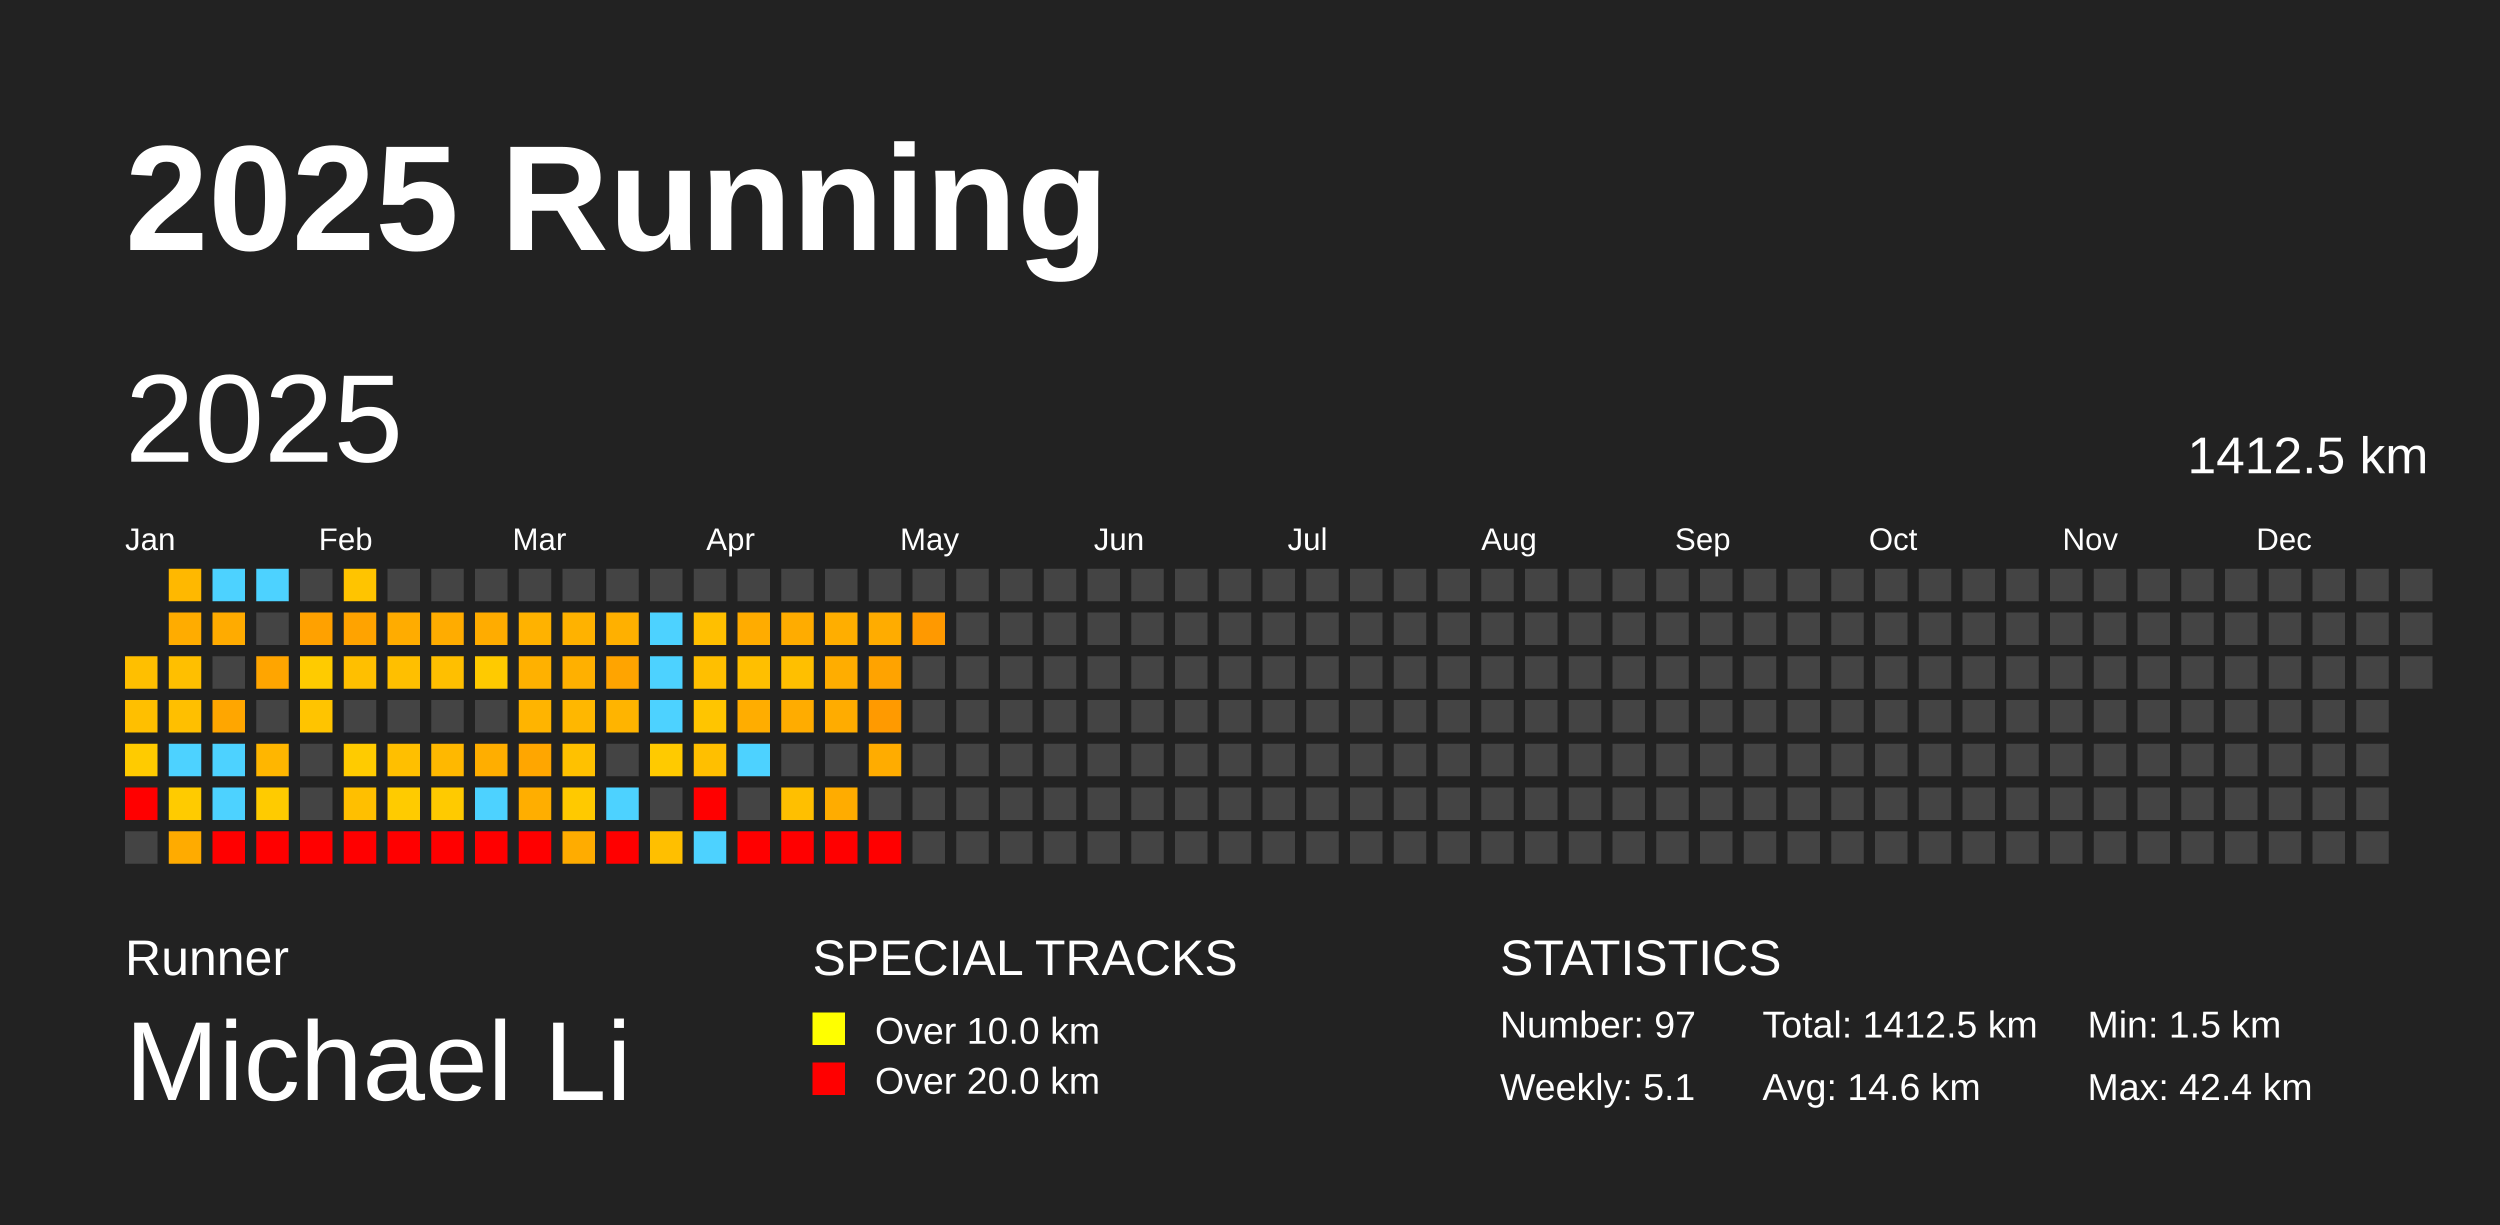
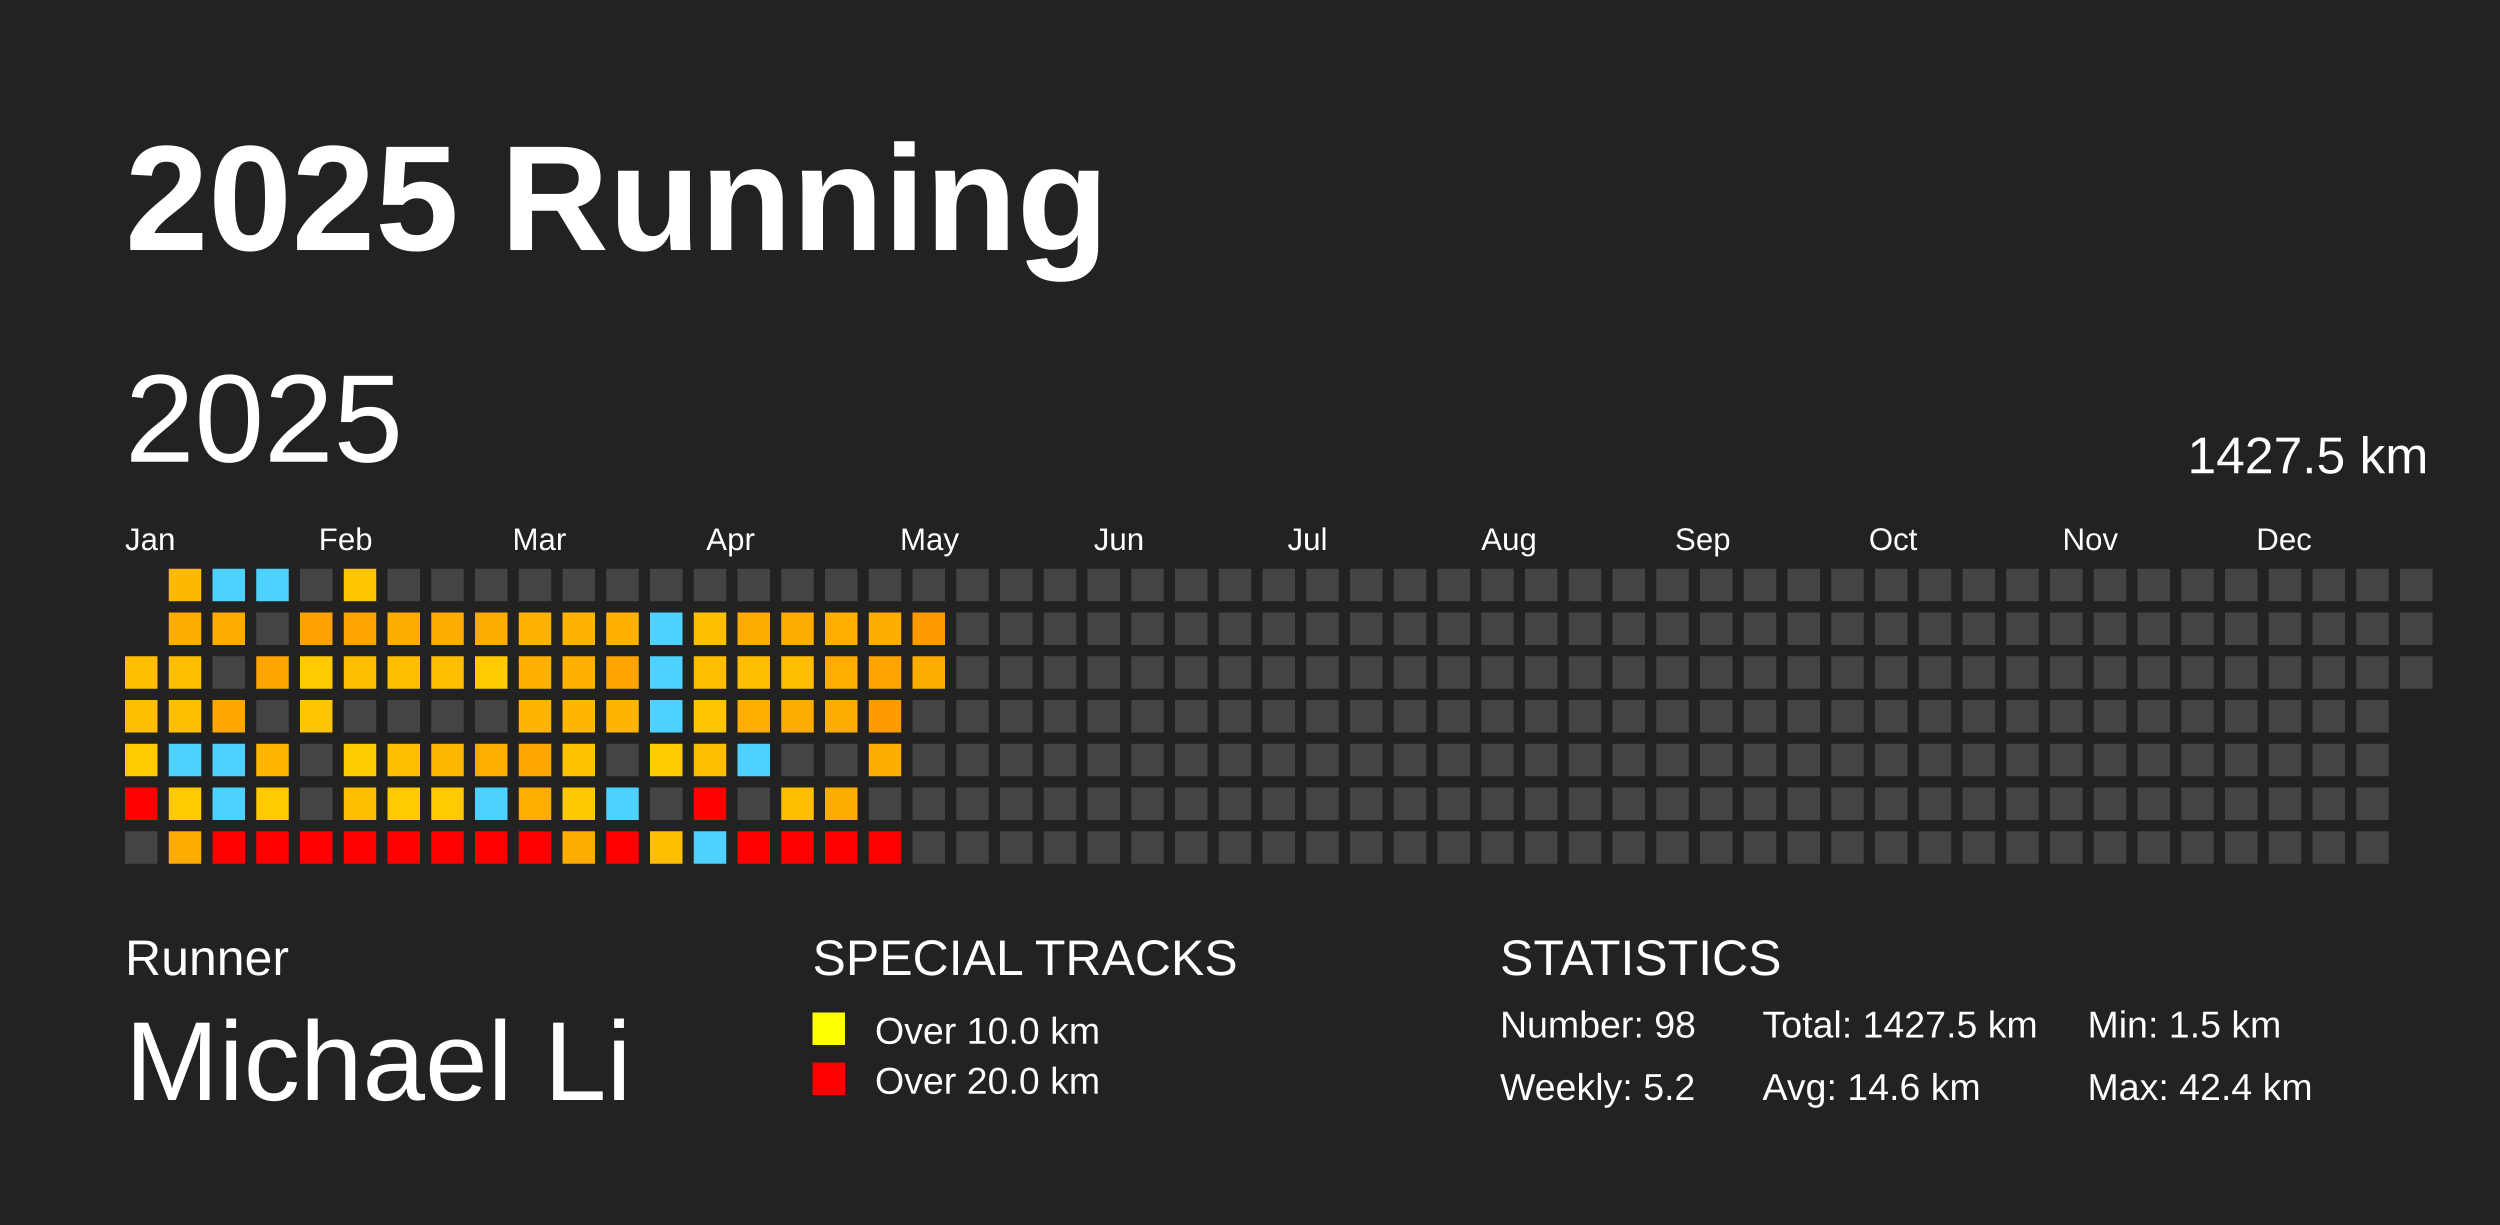
<svg xmlns="http://www.w3.org/2000/svg" baseProfile="full" height="98mm" version="1.1" viewBox="0,0,200,98" width="200mm">
  <defs />
  <rect fill="#222222" height="98" width="200" x="0" y="0" />
  <text fill="#FFFFFF" style="font-size:12px; font-family:Arial; font-weight:bold;" x="10" y="20">2025 Running</text>
  <text fill="#FFFFFF" style="font-size:4px; font-family:Arial" x="10" y="78">Runner</text>
  <text fill="#FFFFFF" style="font-size:9px; font-family:Arial" x="10" y="88">Michael Li</text>
  <text fill="#FFFFFF" style="font-size:4px; font-family:Arial" x="65" y="78">SPECIAL TRACKS</text>
  <rect fill="yellow" height="2.6" width="2.6" x="65" y="81" />
  <text fill="#FFFFFF" style="font-size:3px; font-family:Arial" x="70" y="83.5">Over 10.0 km</text>
  <rect fill="red" height="2.6" width="2.6" x="65" y="85" />
  <text fill="#FFFFFF" style="font-size:3px; font-family:Arial" x="70" y="87.5">Over 20.0 km</text>
  <text fill="#FFFFFF" style="font-size:4px; font-family:Arial" x="120" y="78">STATISTICS</text>
-   <text fill="#FFFFFF" style="font-size:3px; font-family:Arial" x="120" y="83">Number: 97</text>
-   <text fill="#FFFFFF" style="font-size:3px; font-family:Arial" x="120" y="88">Weekly: 5.1</text>
-   <text fill="#FFFFFF" style="font-size:3px; font-family:Arial" x="141" y="83">Total: 1412.5 km</text>
+   <text fill="#FFFFFF" style="font-size:3px; font-family:Arial" x="120" y="83">Number: 98</text>
+   <text fill="#FFFFFF" style="font-size:3px; font-family:Arial" x="120" y="88">Weekly: 5.2</text>
+   <text fill="#FFFFFF" style="font-size:3px; font-family:Arial" x="141" y="83">Total: 1427.5 km</text>
  <text fill="#FFFFFF" style="font-size:3px; font-family:Arial" x="141" y="88">Avg: 14.6 km</text>
  <text fill="#FFFFFF" style="font-size:3px; font-family:Arial" x="167" y="83">Min: 1.5 km</text>
  <text fill="#FFFFFF" style="font-size:3px; font-family:Arial" x="167" y="88">Max: 42.4 km</text>
  <text dominant-baseline="hanging" fill="#FFFFFF" style="font-size:10.0px; font-family:Arial;" x="10" y="30">2025</text>
-   <text dominant-baseline="hanging" fill="#FFFFFF" style="font-size:4.125px; font-family:Arial;" x="175" y="35">1412.5 km</text>
+   <text dominant-baseline="hanging" fill="#FFFFFF" style="font-size:4.125px; font-family:Arial;" x="175" y="35">1427.5 km</text>
  <text fill="#FFFFFF" style="font-size:2.5px; font-family:Arial" x="10.0" y="44">Jan</text>
  <text fill="#FFFFFF" style="font-size:2.5px; font-family:Arial" x="25.5" y="44">Feb</text>
  <text fill="#FFFFFF" style="font-size:2.5px; font-family:Arial" x="41.0" y="44">Mar</text>
  <text fill="#FFFFFF" style="font-size:2.5px; font-family:Arial" x="56.5" y="44">Apr</text>
  <text fill="#FFFFFF" style="font-size:2.5px; font-family:Arial" x="72.0" y="44">May</text>
  <text fill="#FFFFFF" style="font-size:2.5px; font-family:Arial" x="87.5" y="44">Jun</text>
  <text fill="#FFFFFF" style="font-size:2.5px; font-family:Arial" x="103.0" y="44">Jul</text>
  <text fill="#FFFFFF" style="font-size:2.5px; font-family:Arial" x="118.5" y="44">Aug</text>
  <text fill="#FFFFFF" style="font-size:2.5px; font-family:Arial" x="134.0" y="44">Sep</text>
  <text fill="#FFFFFF" style="font-size:2.5px; font-family:Arial" x="149.5" y="44">Oct</text>
  <text fill="#FFFFFF" style="font-size:2.5px; font-family:Arial" x="165.0" y="44">Nov</text>
  <text fill="#FFFFFF" style="font-size:2.5px; font-family:Arial" x="180.5" y="44">Dec</text>
  <rect fill="#ffbf00" height="2.6" width="2.6" x="10.0" y="52.5" />
  <rect fill="#ffbf00" height="2.6" width="2.6" x="10.0" y="56.0" />
  <rect fill="#ffcb00" height="2.6" width="2.6" x="10.0" y="59.5" />
  <rect fill="red" height="2.6" width="2.6" x="10.0" y="63.0" />
  <rect fill="#444444" height="2.6" width="2.6" x="10.0" y="66.5" />
  <rect fill="#ffb800" height="2.6" width="2.6" x="13.5" y="45.5" />
  <rect fill="#ffac00" height="2.6" width="2.6" x="13.5" y="49.0" />
  <rect fill="#ffbf00" height="2.6" width="2.6" x="13.5" y="52.5" />
  <rect fill="#ffbf00" height="2.6" width="2.6" x="13.5" y="56.0" />
  <rect fill="#4dd2ff" height="2.6" width="2.6" x="13.5" y="59.5" />
  <rect fill="#ffcb00" height="2.6" width="2.6" x="13.5" y="63.0" />
  <rect fill="#ffab00" height="2.6" width="2.6" x="13.5" y="66.5" />
  <rect fill="#4dd2ff" height="2.6" width="2.6" x="17.0" y="45.5" />
  <rect fill="#ffab00" height="2.6" width="2.6" x="17.0" y="49.0" />
  <rect fill="#444444" height="2.6" width="2.6" x="17.0" y="52.5" />
  <rect fill="#ffa600" height="2.6" width="2.6" x="17.0" y="56.0" />
  <rect fill="#4dd2ff" height="2.6" width="2.6" x="17.0" y="59.5" />
  <rect fill="#4dd2ff" height="2.6" width="2.6" x="17.0" y="63.0" />
  <rect fill="red" height="2.6" width="2.6" x="17.0" y="66.5" />
  <rect fill="#4dd2ff" height="2.6" width="2.6" x="20.5" y="45.5" />
  <rect fill="#444444" height="2.6" width="2.6" x="20.5" y="49.0" />
  <rect fill="#ffa500" height="2.6" width="2.6" x="20.5" y="52.5" />
  <rect fill="#444444" height="2.6" width="2.6" x="20.5" y="56.0" />
  <rect fill="#ffb600" height="2.6" width="2.6" x="20.5" y="59.5" />
  <rect fill="#ffcb00" height="2.6" width="2.6" x="20.5" y="63.0" />
  <rect fill="red" height="2.6" width="2.6" x="20.5" y="66.5" />
  <rect fill="#444444" height="2.6" width="2.6" x="24.0" y="45.5" />
  <rect fill="#ffa100" height="2.6" width="2.6" x="24.0" y="49.0" />
  <rect fill="#ffcb00" height="2.6" width="2.6" x="24.0" y="52.5" />
  <rect fill="#ffc400" height="2.6" width="2.6" x="24.0" y="56.0" />
  <rect fill="#444444" height="2.6" width="2.6" x="24.0" y="59.5" />
  <rect fill="#444444" height="2.6" width="2.6" x="24.0" y="63.0" />
  <rect fill="red" height="2.6" width="2.6" x="24.0" y="66.5" />
  <rect fill="#ffc400" height="2.6" width="2.6" x="27.5" y="45.5" />
  <rect fill="#ffa300" height="2.6" width="2.6" x="27.5" y="49.0" />
  <rect fill="#ffbf00" height="2.6" width="2.6" x="27.5" y="52.5" />
  <rect fill="#444444" height="2.6" width="2.6" x="27.5" y="56.0" />
  <rect fill="#ffcb00" height="2.6" width="2.6" x="27.5" y="59.5" />
  <rect fill="#ffbf00" height="2.6" width="2.6" x="27.5" y="63.0" />
  <rect fill="red" height="2.6" width="2.6" x="27.5" y="66.5" />
  <rect fill="#444444" height="2.6" width="2.6" x="31.0" y="45.5" />
  <rect fill="#ffac00" height="2.6" width="2.6" x="31.0" y="49.0" />
  <rect fill="#ffbf00" height="2.6" width="2.6" x="31.0" y="52.5" />
  <rect fill="#444444" height="2.6" width="2.6" x="31.0" y="56.0" />
  <rect fill="#ffbf00" height="2.6" width="2.6" x="31.0" y="59.5" />
  <rect fill="#ffcb00" height="2.6" width="2.6" x="31.0" y="63.0" />
  <rect fill="red" height="2.6" width="2.6" x="31.0" y="66.5" />
  <rect fill="#444444" height="2.6" width="2.6" x="34.5" y="45.5" />
  <rect fill="#ffac00" height="2.6" width="2.6" x="34.5" y="49.0" />
  <rect fill="#ffbf00" height="2.6" width="2.6" x="34.5" y="52.5" />
  <rect fill="#444444" height="2.6" width="2.6" x="34.5" y="56.0" />
  <rect fill="#ffb800" height="2.6" width="2.6" x="34.5" y="59.5" />
  <rect fill="#ffca00" height="2.6" width="2.6" x="34.5" y="63.0" />
  <rect fill="red" height="2.6" width="2.6" x="34.5" y="66.5" />
  <rect fill="#444444" height="2.6" width="2.6" x="38.0" y="45.5" />
  <rect fill="#ffac00" height="2.6" width="2.6" x="38.0" y="49.0" />
  <rect fill="#ffca00" height="2.6" width="2.6" x="38.0" y="52.5" />
  <rect fill="#444444" height="2.6" width="2.6" x="38.0" y="56.0" />
  <rect fill="#ffae00" height="2.6" width="2.6" x="38.0" y="59.5" />
  <rect fill="#4dd2ff" height="2.6" width="2.6" x="38.0" y="63.0" />
  <rect fill="red" height="2.6" width="2.6" x="38.0" y="66.5" />
  <rect fill="#444444" height="2.6" width="2.6" x="41.5" y="45.5" />
  <rect fill="#ffb200" height="2.6" width="2.6" x="41.5" y="49.0" />
  <rect fill="#ffb100" height="2.6" width="2.6" x="41.5" y="52.5" />
  <rect fill="#ffb400" height="2.6" width="2.6" x="41.5" y="56.0" />
  <rect fill="#ffa600" height="2.6" width="2.6" x="41.5" y="59.5" />
  <rect fill="#ffae00" height="2.6" width="2.6" x="41.5" y="63.0" />
  <rect fill="red" height="2.6" width="2.6" x="41.5" y="66.5" />
  <rect fill="#444444" height="2.6" width="2.6" x="45.0" y="45.5" />
  <rect fill="#ffb200" height="2.6" width="2.6" x="45.0" y="49.0" />
  <rect fill="#ffb000" height="2.6" width="2.6" x="45.0" y="52.5" />
  <rect fill="#ffb700" height="2.6" width="2.6" x="45.0" y="56.0" />
  <rect fill="#ffc100" height="2.6" width="2.6" x="45.0" y="59.5" />
  <rect fill="#ffc900" height="2.6" width="2.6" x="45.0" y="63.0" />
  <rect fill="#ffac00" height="2.6" width="2.6" x="45.0" y="66.5" />
  <rect fill="#444444" height="2.6" width="2.6" x="48.5" y="45.5" />
  <rect fill="#ffb000" height="2.6" width="2.6" x="48.5" y="49.0" />
  <rect fill="#ffa400" height="2.6" width="2.6" x="48.5" y="52.5" />
  <rect fill="#ffb400" height="2.6" width="2.6" x="48.5" y="56.0" />
  <rect fill="#444444" height="2.6" width="2.6" x="48.5" y="59.5" />
  <rect fill="#4dd2ff" height="2.6" width="2.6" x="48.5" y="63.0" />
  <rect fill="red" height="2.6" width="2.6" x="48.5" y="66.5" />
  <rect fill="#444444" height="2.6" width="2.6" x="52.0" y="45.5" />
  <rect fill="#4dd2ff" height="2.6" width="2.6" x="52.0" y="49.0" />
  <rect fill="#4dd2ff" height="2.6" width="2.6" x="52.0" y="52.5" />
  <rect fill="#4dd2ff" height="2.6" width="2.6" x="52.0" y="56.0" />
  <rect fill="#ffca00" height="2.6" width="2.6" x="52.0" y="59.5" />
  <rect fill="#444444" height="2.6" width="2.6" x="52.0" y="63.0" />
  <rect fill="#ffbf00" height="2.6" width="2.6" x="52.0" y="66.5" />
  <rect fill="#444444" height="2.6" width="2.6" x="55.5" y="45.5" />
  <rect fill="#ffbf00" height="2.6" width="2.6" x="55.5" y="49.0" />
  <rect fill="#ffbf00" height="2.6" width="2.6" x="55.5" y="52.5" />
  <rect fill="#ffc500" height="2.6" width="2.6" x="55.5" y="56.0" />
  <rect fill="#ffbf00" height="2.6" width="2.6" x="55.5" y="59.5" />
  <rect fill="red" height="2.6" width="2.6" x="55.5" y="63.0" />
  <rect fill="#4dd2ff" height="2.6" width="2.6" x="55.5" y="66.5" />
  <rect fill="#444444" height="2.6" width="2.6" x="59.0" y="45.5" />
  <rect fill="#ffac00" height="2.6" width="2.6" x="59.0" y="49.0" />
  <rect fill="#ffbf00" height="2.6" width="2.6" x="59.0" y="52.5" />
  <rect fill="#ffad00" height="2.6" width="2.6" x="59.0" y="56.0" />
  <rect fill="#4dd2ff" height="2.6" width="2.6" x="59.0" y="59.5" />
  <rect fill="#444444" height="2.6" width="2.6" x="59.0" y="63.0" />
  <rect fill="red" height="2.6" width="2.6" x="59.0" y="66.5" />
  <rect fill="#444444" height="2.6" width="2.6" x="62.5" y="45.5" />
  <rect fill="#ffac00" height="2.6" width="2.6" x="62.5" y="49.0" />
  <rect fill="#ffbf00" height="2.6" width="2.6" x="62.5" y="52.5" />
  <rect fill="#ffac00" height="2.6" width="2.6" x="62.5" y="56.0" />
  <rect fill="#444444" height="2.6" width="2.6" x="62.5" y="59.5" />
  <rect fill="#ffbf00" height="2.6" width="2.6" x="62.5" y="63.0" />
  <rect fill="red" height="2.6" width="2.6" x="62.5" y="66.5" />
  <rect fill="#444444" height="2.6" width="2.6" x="66.0" y="45.5" />
  <rect fill="#ffae00" height="2.6" width="2.6" x="66.0" y="49.0" />
  <rect fill="#ffad00" height="2.6" width="2.6" x="66.0" y="52.5" />
  <rect fill="#ffac00" height="2.6" width="2.6" x="66.0" y="56.0" />
  <rect fill="#444444" height="2.6" width="2.6" x="66.0" y="59.5" />
  <rect fill="#ffac00" height="2.6" width="2.6" x="66.0" y="63.0" />
  <rect fill="red" height="2.6" width="2.6" x="66.0" y="66.5" />
  <rect fill="#444444" height="2.6" width="2.6" x="69.5" y="45.5" />
  <rect fill="#ffac00" height="2.6" width="2.6" x="69.5" y="49.0" />
  <rect fill="#ffa300" height="2.6" width="2.6" x="69.5" y="52.5" />
  <rect fill="#ff9a00" height="2.6" width="2.6" x="69.5" y="56.0" />
  <rect fill="#ffac00" height="2.6" width="2.6" x="69.5" y="59.5" />
  <rect fill="#444444" height="2.6" width="2.6" x="69.5" y="63.0" />
  <rect fill="red" height="2.6" width="2.6" x="69.5" y="66.5" />
  <rect fill="#444444" height="2.6" width="2.6" x="73.0" y="45.5" />
  <rect fill="#ff9900" height="2.6" width="2.6" x="73.0" y="49.0" />
-   <rect fill="#444444" height="2.6" width="2.6" x="73.0" y="52.5" />
+   <rect fill="#ffac00" height="2.6" width="2.6" x="73.0" y="52.5" />
  <rect fill="#444444" height="2.6" width="2.6" x="73.0" y="56.0" />
  <rect fill="#444444" height="2.6" width="2.6" x="73.0" y="59.5" />
  <rect fill="#444444" height="2.6" width="2.6" x="73.0" y="63.0" />
  <rect fill="#444444" height="2.6" width="2.6" x="73.0" y="66.5" />
  <rect fill="#444444" height="2.6" width="2.6" x="76.5" y="45.5" />
  <rect fill="#444444" height="2.6" width="2.6" x="76.5" y="49.0" />
  <rect fill="#444444" height="2.6" width="2.6" x="76.5" y="52.5" />
  <rect fill="#444444" height="2.6" width="2.6" x="76.5" y="56.0" />
  <rect fill="#444444" height="2.6" width="2.6" x="76.5" y="59.5" />
  <rect fill="#444444" height="2.6" width="2.6" x="76.5" y="63.0" />
  <rect fill="#444444" height="2.6" width="2.6" x="76.5" y="66.5" />
  <rect fill="#444444" height="2.6" width="2.6" x="80.0" y="45.5" />
  <rect fill="#444444" height="2.6" width="2.6" x="80.0" y="49.0" />
  <rect fill="#444444" height="2.6" width="2.6" x="80.0" y="52.5" />
  <rect fill="#444444" height="2.6" width="2.6" x="80.0" y="56.0" />
  <rect fill="#444444" height="2.6" width="2.6" x="80.0" y="59.5" />
  <rect fill="#444444" height="2.6" width="2.6" x="80.0" y="63.0" />
  <rect fill="#444444" height="2.6" width="2.6" x="80.0" y="66.5" />
  <rect fill="#444444" height="2.6" width="2.6" x="83.5" y="45.5" />
  <rect fill="#444444" height="2.6" width="2.6" x="83.5" y="49.0" />
  <rect fill="#444444" height="2.6" width="2.6" x="83.5" y="52.5" />
  <rect fill="#444444" height="2.6" width="2.6" x="83.5" y="56.0" />
  <rect fill="#444444" height="2.6" width="2.6" x="83.5" y="59.5" />
  <rect fill="#444444" height="2.6" width="2.6" x="83.5" y="63.0" />
  <rect fill="#444444" height="2.6" width="2.6" x="83.5" y="66.5" />
  <rect fill="#444444" height="2.6" width="2.6" x="87.0" y="45.5" />
  <rect fill="#444444" height="2.6" width="2.6" x="87.0" y="49.0" />
  <rect fill="#444444" height="2.6" width="2.6" x="87.0" y="52.5" />
  <rect fill="#444444" height="2.6" width="2.6" x="87.0" y="56.0" />
  <rect fill="#444444" height="2.6" width="2.6" x="87.0" y="59.5" />
  <rect fill="#444444" height="2.6" width="2.6" x="87.0" y="63.0" />
  <rect fill="#444444" height="2.6" width="2.6" x="87.0" y="66.5" />
  <rect fill="#444444" height="2.6" width="2.6" x="90.5" y="45.5" />
  <rect fill="#444444" height="2.6" width="2.6" x="90.5" y="49.0" />
  <rect fill="#444444" height="2.6" width="2.6" x="90.5" y="52.5" />
  <rect fill="#444444" height="2.6" width="2.6" x="90.5" y="56.0" />
  <rect fill="#444444" height="2.6" width="2.6" x="90.5" y="59.5" />
  <rect fill="#444444" height="2.6" width="2.6" x="90.5" y="63.0" />
  <rect fill="#444444" height="2.6" width="2.6" x="90.5" y="66.5" />
  <rect fill="#444444" height="2.6" width="2.6" x="94.0" y="45.5" />
  <rect fill="#444444" height="2.6" width="2.6" x="94.0" y="49.0" />
  <rect fill="#444444" height="2.6" width="2.6" x="94.0" y="52.5" />
  <rect fill="#444444" height="2.6" width="2.6" x="94.0" y="56.0" />
  <rect fill="#444444" height="2.6" width="2.6" x="94.0" y="59.5" />
  <rect fill="#444444" height="2.6" width="2.6" x="94.0" y="63.0" />
  <rect fill="#444444" height="2.6" width="2.6" x="94.0" y="66.5" />
  <rect fill="#444444" height="2.6" width="2.6" x="97.5" y="45.5" />
  <rect fill="#444444" height="2.6" width="2.6" x="97.5" y="49.0" />
  <rect fill="#444444" height="2.6" width="2.6" x="97.5" y="52.5" />
  <rect fill="#444444" height="2.6" width="2.6" x="97.5" y="56.0" />
  <rect fill="#444444" height="2.6" width="2.6" x="97.5" y="59.5" />
  <rect fill="#444444" height="2.6" width="2.6" x="97.5" y="63.0" />
  <rect fill="#444444" height="2.6" width="2.6" x="97.5" y="66.5" />
  <rect fill="#444444" height="2.6" width="2.6" x="101.0" y="45.5" />
  <rect fill="#444444" height="2.6" width="2.6" x="101.0" y="49.0" />
  <rect fill="#444444" height="2.6" width="2.6" x="101.0" y="52.5" />
  <rect fill="#444444" height="2.6" width="2.6" x="101.0" y="56.0" />
  <rect fill="#444444" height="2.6" width="2.6" x="101.0" y="59.5" />
  <rect fill="#444444" height="2.6" width="2.6" x="101.0" y="63.0" />
  <rect fill="#444444" height="2.6" width="2.6" x="101.0" y="66.5" />
  <rect fill="#444444" height="2.6" width="2.6" x="104.5" y="45.5" />
  <rect fill="#444444" height="2.6" width="2.6" x="104.5" y="49.0" />
  <rect fill="#444444" height="2.6" width="2.6" x="104.5" y="52.5" />
  <rect fill="#444444" height="2.6" width="2.6" x="104.5" y="56.0" />
  <rect fill="#444444" height="2.6" width="2.6" x="104.5" y="59.5" />
  <rect fill="#444444" height="2.6" width="2.6" x="104.5" y="63.0" />
  <rect fill="#444444" height="2.6" width="2.6" x="104.5" y="66.5" />
  <rect fill="#444444" height="2.6" width="2.6" x="108.0" y="45.5" />
  <rect fill="#444444" height="2.6" width="2.6" x="108.0" y="49.0" />
  <rect fill="#444444" height="2.6" width="2.6" x="108.0" y="52.5" />
  <rect fill="#444444" height="2.6" width="2.6" x="108.0" y="56.0" />
  <rect fill="#444444" height="2.6" width="2.6" x="108.0" y="59.5" />
  <rect fill="#444444" height="2.6" width="2.6" x="108.0" y="63.0" />
  <rect fill="#444444" height="2.6" width="2.6" x="108.0" y="66.5" />
  <rect fill="#444444" height="2.6" width="2.6" x="111.5" y="45.5" />
  <rect fill="#444444" height="2.6" width="2.6" x="111.5" y="49.0" />
  <rect fill="#444444" height="2.6" width="2.6" x="111.5" y="52.5" />
  <rect fill="#444444" height="2.6" width="2.6" x="111.5" y="56.0" />
  <rect fill="#444444" height="2.6" width="2.6" x="111.5" y="59.5" />
  <rect fill="#444444" height="2.6" width="2.6" x="111.5" y="63.0" />
  <rect fill="#444444" height="2.6" width="2.6" x="111.5" y="66.5" />
  <rect fill="#444444" height="2.6" width="2.6" x="115.0" y="45.5" />
  <rect fill="#444444" height="2.6" width="2.6" x="115.0" y="49.0" />
  <rect fill="#444444" height="2.6" width="2.6" x="115.0" y="52.5" />
  <rect fill="#444444" height="2.6" width="2.6" x="115.0" y="56.0" />
  <rect fill="#444444" height="2.6" width="2.6" x="115.0" y="59.5" />
  <rect fill="#444444" height="2.6" width="2.6" x="115.0" y="63.0" />
  <rect fill="#444444" height="2.6" width="2.6" x="115.0" y="66.5" />
  <rect fill="#444444" height="2.6" width="2.6" x="118.5" y="45.5" />
  <rect fill="#444444" height="2.6" width="2.6" x="118.5" y="49.0" />
  <rect fill="#444444" height="2.6" width="2.6" x="118.5" y="52.5" />
  <rect fill="#444444" height="2.6" width="2.6" x="118.5" y="56.0" />
  <rect fill="#444444" height="2.6" width="2.6" x="118.5" y="59.5" />
  <rect fill="#444444" height="2.6" width="2.6" x="118.5" y="63.0" />
  <rect fill="#444444" height="2.6" width="2.6" x="118.5" y="66.5" />
  <rect fill="#444444" height="2.6" width="2.6" x="122.0" y="45.5" />
  <rect fill="#444444" height="2.6" width="2.6" x="122.0" y="49.0" />
  <rect fill="#444444" height="2.6" width="2.6" x="122.0" y="52.5" />
  <rect fill="#444444" height="2.6" width="2.6" x="122.0" y="56.0" />
  <rect fill="#444444" height="2.6" width="2.6" x="122.0" y="59.5" />
  <rect fill="#444444" height="2.6" width="2.6" x="122.0" y="63.0" />
  <rect fill="#444444" height="2.6" width="2.6" x="122.0" y="66.5" />
  <rect fill="#444444" height="2.6" width="2.6" x="125.5" y="45.5" />
  <rect fill="#444444" height="2.6" width="2.6" x="125.5" y="49.0" />
  <rect fill="#444444" height="2.6" width="2.6" x="125.5" y="52.5" />
  <rect fill="#444444" height="2.6" width="2.6" x="125.5" y="56.0" />
  <rect fill="#444444" height="2.6" width="2.6" x="125.5" y="59.5" />
  <rect fill="#444444" height="2.6" width="2.6" x="125.5" y="63.0" />
  <rect fill="#444444" height="2.6" width="2.6" x="125.5" y="66.5" />
  <rect fill="#444444" height="2.6" width="2.6" x="129.0" y="45.5" />
  <rect fill="#444444" height="2.6" width="2.6" x="129.0" y="49.0" />
  <rect fill="#444444" height="2.6" width="2.6" x="129.0" y="52.5" />
  <rect fill="#444444" height="2.6" width="2.6" x="129.0" y="56.0" />
  <rect fill="#444444" height="2.6" width="2.6" x="129.0" y="59.5" />
  <rect fill="#444444" height="2.6" width="2.6" x="129.0" y="63.0" />
  <rect fill="#444444" height="2.6" width="2.6" x="129.0" y="66.5" />
  <rect fill="#444444" height="2.6" width="2.6" x="132.5" y="45.5" />
  <rect fill="#444444" height="2.6" width="2.6" x="132.5" y="49.0" />
  <rect fill="#444444" height="2.6" width="2.6" x="132.5" y="52.5" />
  <rect fill="#444444" height="2.6" width="2.6" x="132.5" y="56.0" />
  <rect fill="#444444" height="2.6" width="2.6" x="132.5" y="59.5" />
  <rect fill="#444444" height="2.6" width="2.6" x="132.5" y="63.0" />
  <rect fill="#444444" height="2.6" width="2.6" x="132.5" y="66.5" />
  <rect fill="#444444" height="2.6" width="2.6" x="136.0" y="45.5" />
  <rect fill="#444444" height="2.6" width="2.6" x="136.0" y="49.0" />
  <rect fill="#444444" height="2.6" width="2.6" x="136.0" y="52.5" />
  <rect fill="#444444" height="2.6" width="2.6" x="136.0" y="56.0" />
  <rect fill="#444444" height="2.6" width="2.6" x="136.0" y="59.5" />
  <rect fill="#444444" height="2.6" width="2.6" x="136.0" y="63.0" />
  <rect fill="#444444" height="2.6" width="2.6" x="136.0" y="66.5" />
  <rect fill="#444444" height="2.6" width="2.6" x="139.5" y="45.5" />
  <rect fill="#444444" height="2.6" width="2.6" x="139.5" y="49.0" />
  <rect fill="#444444" height="2.6" width="2.6" x="139.5" y="52.5" />
  <rect fill="#444444" height="2.6" width="2.6" x="139.5" y="56.0" />
  <rect fill="#444444" height="2.6" width="2.6" x="139.5" y="59.5" />
  <rect fill="#444444" height="2.6" width="2.6" x="139.5" y="63.0" />
  <rect fill="#444444" height="2.6" width="2.6" x="139.5" y="66.5" />
  <rect fill="#444444" height="2.6" width="2.6" x="143.0" y="45.5" />
  <rect fill="#444444" height="2.6" width="2.6" x="143.0" y="49.0" />
  <rect fill="#444444" height="2.6" width="2.6" x="143.0" y="52.5" />
  <rect fill="#444444" height="2.6" width="2.6" x="143.0" y="56.0" />
  <rect fill="#444444" height="2.6" width="2.6" x="143.0" y="59.5" />
  <rect fill="#444444" height="2.6" width="2.6" x="143.0" y="63.0" />
  <rect fill="#444444" height="2.6" width="2.6" x="143.0" y="66.5" />
  <rect fill="#444444" height="2.6" width="2.6" x="146.5" y="45.5" />
  <rect fill="#444444" height="2.6" width="2.6" x="146.5" y="49.0" />
  <rect fill="#444444" height="2.6" width="2.6" x="146.5" y="52.5" />
  <rect fill="#444444" height="2.6" width="2.6" x="146.5" y="56.0" />
  <rect fill="#444444" height="2.6" width="2.6" x="146.5" y="59.5" />
  <rect fill="#444444" height="2.6" width="2.6" x="146.5" y="63.0" />
  <rect fill="#444444" height="2.6" width="2.6" x="146.5" y="66.5" />
  <rect fill="#444444" height="2.6" width="2.6" x="150.0" y="45.5" />
  <rect fill="#444444" height="2.6" width="2.6" x="150.0" y="49.0" />
  <rect fill="#444444" height="2.6" width="2.6" x="150.0" y="52.5" />
  <rect fill="#444444" height="2.6" width="2.6" x="150.0" y="56.0" />
  <rect fill="#444444" height="2.6" width="2.6" x="150.0" y="59.5" />
  <rect fill="#444444" height="2.6" width="2.6" x="150.0" y="63.0" />
  <rect fill="#444444" height="2.6" width="2.6" x="150.0" y="66.5" />
  <rect fill="#444444" height="2.6" width="2.6" x="153.5" y="45.5" />
  <rect fill="#444444" height="2.6" width="2.6" x="153.5" y="49.0" />
  <rect fill="#444444" height="2.6" width="2.6" x="153.5" y="52.5" />
  <rect fill="#444444" height="2.6" width="2.6" x="153.5" y="56.0" />
  <rect fill="#444444" height="2.6" width="2.6" x="153.5" y="59.5" />
  <rect fill="#444444" height="2.6" width="2.6" x="153.5" y="63.0" />
  <rect fill="#444444" height="2.6" width="2.6" x="153.5" y="66.5" />
  <rect fill="#444444" height="2.6" width="2.6" x="157.0" y="45.5" />
  <rect fill="#444444" height="2.6" width="2.6" x="157.0" y="49.0" />
  <rect fill="#444444" height="2.6" width="2.6" x="157.0" y="52.5" />
  <rect fill="#444444" height="2.6" width="2.6" x="157.0" y="56.0" />
  <rect fill="#444444" height="2.6" width="2.6" x="157.0" y="59.5" />
  <rect fill="#444444" height="2.6" width="2.6" x="157.0" y="63.0" />
  <rect fill="#444444" height="2.6" width="2.6" x="157.0" y="66.5" />
  <rect fill="#444444" height="2.6" width="2.6" x="160.5" y="45.5" />
  <rect fill="#444444" height="2.6" width="2.6" x="160.5" y="49.0" />
  <rect fill="#444444" height="2.6" width="2.6" x="160.5" y="52.5" />
  <rect fill="#444444" height="2.6" width="2.6" x="160.5" y="56.0" />
  <rect fill="#444444" height="2.6" width="2.6" x="160.5" y="59.5" />
  <rect fill="#444444" height="2.6" width="2.6" x="160.5" y="63.0" />
  <rect fill="#444444" height="2.6" width="2.6" x="160.5" y="66.5" />
  <rect fill="#444444" height="2.6" width="2.6" x="164.0" y="45.5" />
  <rect fill="#444444" height="2.6" width="2.6" x="164.0" y="49.0" />
  <rect fill="#444444" height="2.6" width="2.6" x="164.0" y="52.5" />
  <rect fill="#444444" height="2.6" width="2.6" x="164.0" y="56.0" />
  <rect fill="#444444" height="2.6" width="2.6" x="164.0" y="59.5" />
  <rect fill="#444444" height="2.6" width="2.6" x="164.0" y="63.0" />
  <rect fill="#444444" height="2.6" width="2.6" x="164.0" y="66.5" />
  <rect fill="#444444" height="2.6" width="2.6" x="167.5" y="45.5" />
  <rect fill="#444444" height="2.6" width="2.6" x="167.5" y="49.0" />
  <rect fill="#444444" height="2.6" width="2.6" x="167.5" y="52.5" />
  <rect fill="#444444" height="2.6" width="2.6" x="167.5" y="56.0" />
  <rect fill="#444444" height="2.6" width="2.6" x="167.5" y="59.5" />
  <rect fill="#444444" height="2.6" width="2.6" x="167.5" y="63.0" />
  <rect fill="#444444" height="2.6" width="2.6" x="167.5" y="66.5" />
  <rect fill="#444444" height="2.6" width="2.6" x="171.0" y="45.5" />
  <rect fill="#444444" height="2.6" width="2.6" x="171.0" y="49.0" />
  <rect fill="#444444" height="2.6" width="2.6" x="171.0" y="52.5" />
  <rect fill="#444444" height="2.6" width="2.6" x="171.0" y="56.0" />
  <rect fill="#444444" height="2.6" width="2.6" x="171.0" y="59.5" />
  <rect fill="#444444" height="2.6" width="2.6" x="171.0" y="63.0" />
  <rect fill="#444444" height="2.6" width="2.6" x="171.0" y="66.5" />
  <rect fill="#444444" height="2.6" width="2.6" x="174.5" y="45.5" />
  <rect fill="#444444" height="2.6" width="2.6" x="174.5" y="49.0" />
  <rect fill="#444444" height="2.6" width="2.6" x="174.5" y="52.5" />
  <rect fill="#444444" height="2.6" width="2.6" x="174.5" y="56.0" />
  <rect fill="#444444" height="2.6" width="2.6" x="174.5" y="59.5" />
  <rect fill="#444444" height="2.6" width="2.6" x="174.5" y="63.0" />
  <rect fill="#444444" height="2.6" width="2.6" x="174.5" y="66.5" />
  <rect fill="#444444" height="2.6" width="2.6" x="178.0" y="45.5" />
  <rect fill="#444444" height="2.6" width="2.6" x="178.0" y="49.0" />
  <rect fill="#444444" height="2.6" width="2.6" x="178.0" y="52.5" />
  <rect fill="#444444" height="2.6" width="2.6" x="178.0" y="56.0" />
  <rect fill="#444444" height="2.6" width="2.6" x="178.0" y="59.5" />
  <rect fill="#444444" height="2.6" width="2.6" x="178.0" y="63.0" />
  <rect fill="#444444" height="2.6" width="2.6" x="178.0" y="66.5" />
  <rect fill="#444444" height="2.6" width="2.6" x="181.5" y="45.5" />
  <rect fill="#444444" height="2.6" width="2.6" x="181.5" y="49.0" />
  <rect fill="#444444" height="2.6" width="2.6" x="181.5" y="52.5" />
  <rect fill="#444444" height="2.6" width="2.6" x="181.5" y="56.0" />
  <rect fill="#444444" height="2.6" width="2.6" x="181.5" y="59.5" />
  <rect fill="#444444" height="2.6" width="2.6" x="181.5" y="63.0" />
  <rect fill="#444444" height="2.6" width="2.6" x="181.5" y="66.5" />
  <rect fill="#444444" height="2.6" width="2.6" x="185.0" y="45.5" />
  <rect fill="#444444" height="2.6" width="2.6" x="185.0" y="49.0" />
  <rect fill="#444444" height="2.6" width="2.6" x="185.0" y="52.5" />
  <rect fill="#444444" height="2.6" width="2.6" x="185.0" y="56.0" />
  <rect fill="#444444" height="2.6" width="2.6" x="185.0" y="59.5" />
  <rect fill="#444444" height="2.6" width="2.6" x="185.0" y="63.0" />
  <rect fill="#444444" height="2.6" width="2.6" x="185.0" y="66.5" />
  <rect fill="#444444" height="2.6" width="2.6" x="188.5" y="45.5" />
  <rect fill="#444444" height="2.6" width="2.6" x="188.5" y="49.0" />
  <rect fill="#444444" height="2.6" width="2.6" x="188.5" y="52.5" />
  <rect fill="#444444" height="2.6" width="2.6" x="188.5" y="56.0" />
  <rect fill="#444444" height="2.6" width="2.6" x="188.5" y="59.5" />
  <rect fill="#444444" height="2.6" width="2.6" x="188.5" y="63.0" />
  <rect fill="#444444" height="2.6" width="2.6" x="188.5" y="66.5" />
  <rect fill="#444444" height="2.6" width="2.6" x="192.0" y="45.5" />
  <rect fill="#444444" height="2.6" width="2.6" x="192.0" y="49.0" />
  <rect fill="#444444" height="2.6" width="2.6" x="192.0" y="52.5" />
</svg>
